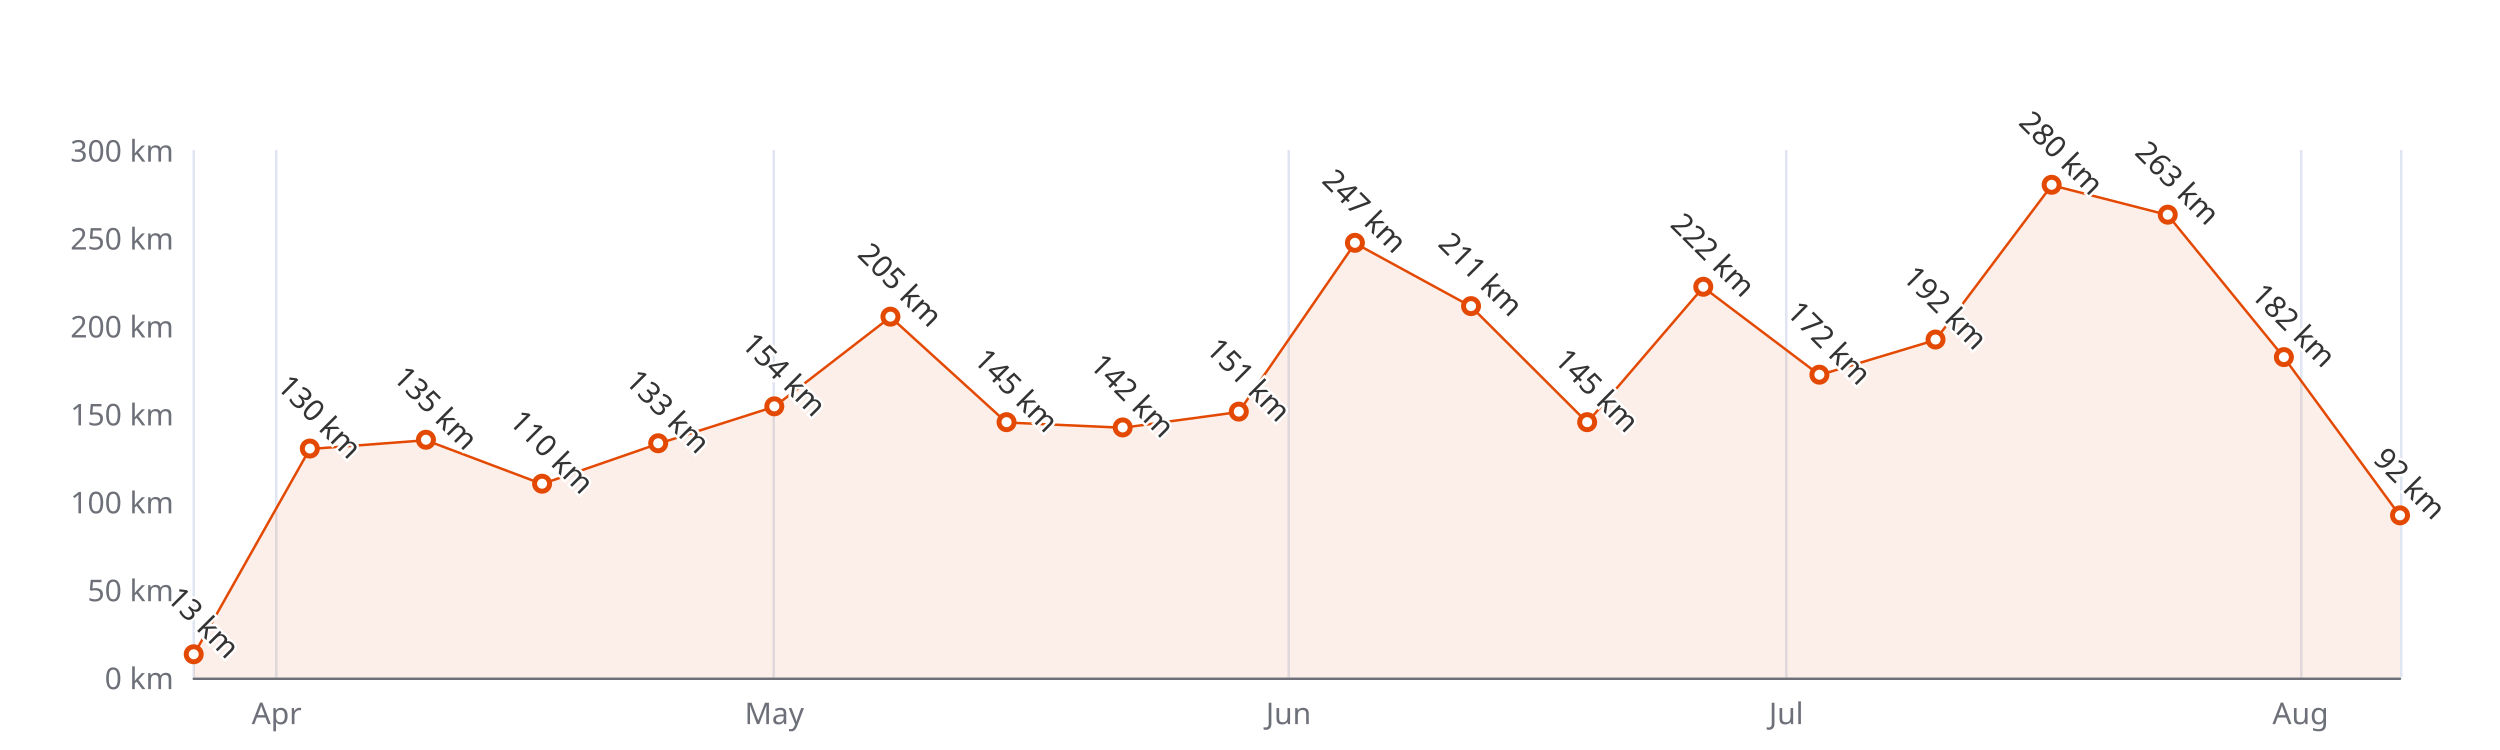
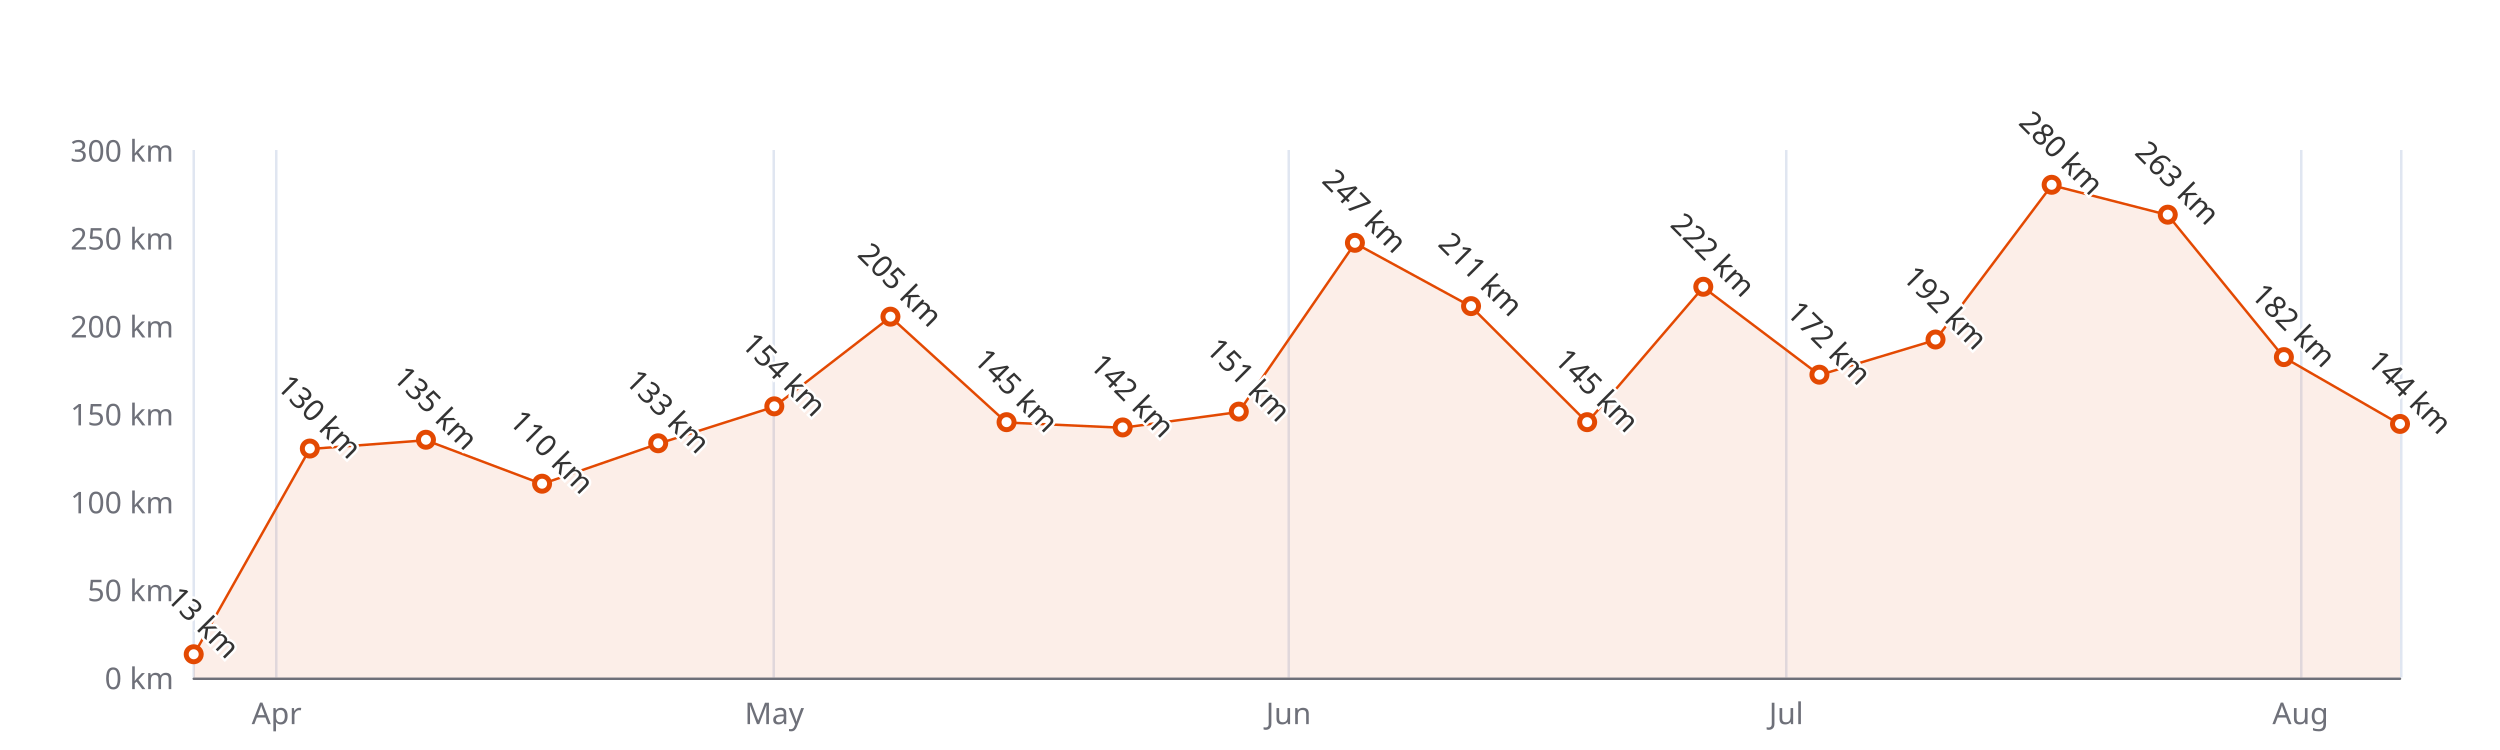
<svg xmlns="http://www.w3.org/2000/svg" width="1000" height="300" version="1.1" baseProfile="full" viewBox="0 0 1000 300">
  <rect width="1000" height="300" x="0" y="0" id="0" fill="#ffffff" />
  <path d="M77.5 60L77.5 271" fill="none" stroke="#E0E6F1" />
  <path d="M110.5 60L110.5 271" fill="none" stroke="#E0E6F1" />
  <path d="M309.5 60L309.5 271" fill="none" stroke="#E0E6F1" />
  <path d="M515.5 60L515.5 271" fill="none" stroke="#E0E6F1" />
  <path d="M714.5 60L714.5 271" fill="none" stroke="#E0E6F1" />
  <path d="M920.5 60L920.5 271" fill="none" stroke="#E0E6F1" />
  <path d="M960.5 60L960.5 271" fill="none" stroke="#E0E6F1" />
  <path d="M77.5 271.5L960 271.5" fill="none" stroke="#6E7079" stroke-linecap="round" />
  <text dominant-baseline="central" text-anchor="end" style="font-size:12px;font-family:sans-serif;" xml:space="preserve" transform="translate(69.48 271)" fill="#6E7079">0 km</text>
  <text dominant-baseline="central" text-anchor="end" style="font-size:12px;font-family:sans-serif;" xml:space="preserve" transform="translate(69.48 235.8333)" fill="#6E7079">50 km</text>
  <text dominant-baseline="central" text-anchor="end" style="font-size:12px;font-family:sans-serif;" xml:space="preserve" transform="translate(69.48 200.6667)" fill="#6E7079">100 km</text>
  <text dominant-baseline="central" text-anchor="end" style="font-size:12px;font-family:sans-serif;" xml:space="preserve" transform="translate(69.48 165.5)" fill="#6E7079">150 km</text>
  <text dominant-baseline="central" text-anchor="end" style="font-size:12px;font-family:sans-serif;" xml:space="preserve" transform="translate(69.48 130.3333)" fill="#6E7079">200 km</text>
  <text dominant-baseline="central" text-anchor="end" style="font-size:12px;font-family:sans-serif;" xml:space="preserve" transform="translate(69.48 95.1667)" fill="#6E7079">250 km</text>
  <text dominant-baseline="central" text-anchor="end" style="font-size:12px;font-family:sans-serif;" xml:space="preserve" transform="translate(69.48 60)" fill="#6E7079">300 km</text>
  <text dominant-baseline="central" text-anchor="middle" style="font: normal normal 12px sans-serif" y="6" transform="translate(110.6574 279)" fill="#6E7079">Apr</text>
  <text dominant-baseline="central" text-anchor="middle" style="font: normal normal 12px sans-serif" y="6" transform="translate(309.7221 279)" fill="#6E7079">May</text>
  <text dominant-baseline="central" text-anchor="middle" style="font: normal normal 12px sans-serif" y="6" transform="translate(515.4223 279)" fill="#6E7079">Jun</text>
  <text dominant-baseline="central" text-anchor="middle" style="font: normal normal 12px sans-serif" y="6" transform="translate(714.4869 279)" fill="#6E7079">Jul</text>
  <text dominant-baseline="central" text-anchor="middle" style="font: normal normal 12px sans-serif" y="6" transform="translate(920.1871 279)" fill="#6E7079">Aug</text>
  <g clip-path="url(#zr0-c0)">
-     <path d="M77.5 261.9L123.9 179.6L170.4 176.1L216.8 193.6L263.3 177.5L309.7 162.7L356.2 126.8L402.6 169L449.1 171.1L495.5 164.8L542 97.3L588.4 122.6L634.9 169L681.3 114.9L727.8 150L774.2 136L820.7 74.1L867.1 86L913.6 143L960 206.3L960 271L913.6 271L867.1 271L820.7 271L774.2 271L727.8 271L681.3 271L634.9 271L588.4 271L542 271L495.5 271L449.1 271L402.6 271L356.2 271L309.7 271L263.3 271L216.8 271L170.4 271L123.9 271L77.5 271Z" fill="rgb(227,73,2)" fill-opacity="0.09" />
-     <path d="M77.5 261.9L123.9 179.6L170.4 176.1L216.8 193.6L263.3 177.5L309.7 162.7L356.2 126.8L402.6 169L449.1 171.1L495.5 164.8L542 97.3L588.4 122.6L634.9 169L681.3 114.9L727.8 150L774.2 136L820.7 74.1L867.1 86L913.6 143L960 206.3" fill="none" stroke="#E34902" stroke-linejoin="bevel" />
+     <path d="M77.5 261.9L123.9 179.6L170.4 176.1L216.8 193.6L263.3 177.5L309.7 162.7L356.2 126.8L402.6 169L449.1 171.1L495.5 164.8L542 97.3L588.4 122.6L634.9 169L681.3 114.9L727.8 150L774.2 136L820.7 74.1L867.1 86L913.6 143L960 169.7L960 271L913.6 271L867.1 271L820.7 271L774.2 271L727.8 271L681.3 271L634.9 271L588.4 271L542 271L495.5 271L449.1 271L402.6 271L356.2 271L309.7 271L263.3 271L216.8 271L170.4 271L123.9 271L77.5 271Z" fill="rgb(227,73,2)" fill-opacity="0.09" />
+     <path d="M77.5 261.9L123.9 179.6L170.4 176.1L216.8 193.6L263.3 177.5L309.7 162.7L356.2 126.8L402.6 169L449.1 171.1L495.5 164.8L542 97.3L588.4 122.6L634.9 169L681.3 114.9L727.8 150L774.2 136L820.7 74.1L867.1 86L913.6 143L960 169.7" fill="none" stroke="#E34902" stroke-linejoin="bevel" />
  </g>
  <path d="M1 0A1 1 0 1 1 1 -0.1A1 1 0 0 1 1 0" transform="matrix(3,0,0,3,77.48,261.8567)" fill="#fff" stroke="#E34902" stroke-width="0.667" />
  <path d="M1 0A1 1 0 1 1 1 -0.1A1 1 0 0 1 1 0" transform="matrix(3,0,0,3,123.9284,179.5667)" fill="#fff" stroke="#E34902" stroke-width="0.667" />
  <path d="M1 0A1 1 0 1 1 1 -0.1A1 1 0 0 1 1 0" transform="matrix(3,0,0,3,170.3768,176.05)" fill="#fff" stroke="#E34902" stroke-width="0.667" />
  <path d="M1 0A1 1 0 1 1 1 -0.1A1 1 0 0 1 1 0" transform="matrix(3,0,0,3,216.8253,193.6333)" fill="#fff" stroke="#E34902" stroke-width="0.667" />
  <path d="M1 0A1 1 0 1 1 1 -0.1A1 1 0 0 1 1 0" transform="matrix(3,0,0,3,263.2737,177.4567)" fill="#fff" stroke="#E34902" stroke-width="0.667" />
  <path d="M1 0A1 1 0 1 1 1 -0.1A1 1 0 0 1 1 0" transform="matrix(3,0,0,3,309.7221,162.6867)" fill="#fff" stroke="#E34902" stroke-width="0.667" />
  <path d="M1 0A1 1 0 1 1 1 -0.1A1 1 0 0 1 1 0" transform="matrix(3,0,0,3,356.1705,126.8167)" fill="#fff" stroke="#E34902" stroke-width="0.667" />
  <path d="M1 0A1 1 0 1 1 1 -0.1A1 1 0 0 1 1 0" transform="matrix(3,0,0,3,402.619,169.0167)" fill="#fff" stroke="#E34902" stroke-width="0.667" />
  <path d="M1 0A1 1 0 1 1 1 -0.1A1 1 0 0 1 1 0" transform="matrix(3,0,0,3,449.0674,171.1267)" fill="#fff" stroke="#E34902" stroke-width="0.667" />
  <path d="M1 0A1 1 0 1 1 1 -0.1A1 1 0 0 1 1 0" transform="matrix(3,0,0,3,495.5158,164.7967)" fill="#fff" stroke="#E34902" stroke-width="0.667" />
  <path d="M1 0A1 1 0 1 1 1 -0.1A1 1 0 0 1 1 0" transform="matrix(3,0,0,3,541.9642,97.2767)" fill="#fff" stroke="#E34902" stroke-width="0.667" />
  <path d="M1 0A1 1 0 1 1 1 -0.1A1 1 0 0 1 1 0" transform="matrix(3,0,0,3,588.4127,122.5967)" fill="#fff" stroke="#E34902" stroke-width="0.667" />
  <path d="M1 0A1 1 0 1 1 1 -0.1A1 1 0 0 1 1 0" transform="matrix(3,0,0,3,634.861,169.0167)" fill="#fff" stroke="#E34902" stroke-width="0.667" />
  <path d="M1 0A1 1 0 1 1 1 -0.1A1 1 0 0 1 1 0" transform="matrix(3,0,0,3,681.3094,114.86)" fill="#fff" stroke="#E34902" stroke-width="0.667" />
  <path d="M1 0A1 1 0 1 1 1 -0.1A1 1 0 0 1 1 0" transform="matrix(3,0,0,3,727.7579,150.0267)" fill="#fff" stroke="#E34902" stroke-width="0.667" />
  <path d="M1 0A1 1 0 1 1 1 -0.1A1 1 0 0 1 1 0" transform="matrix(3,0,0,3,774.2063,135.96)" fill="#fff" stroke="#E34902" stroke-width="0.667" />
  <path d="M1 0A1 1 0 1 1 1 -0.1A1 1 0 0 1 1 0" transform="matrix(3,0,0,3,820.6547,74.0667)" fill="#fff" stroke="#E34902" stroke-width="0.667" />
  <path d="M1 0A1 1 0 1 1 1 -0.1A1 1 0 0 1 1 0" transform="matrix(3,0,0,3,867.1031,86.0233)" fill="#fff" stroke="#E34902" stroke-width="0.667" />
  <path d="M1 0A1 1 0 1 1 1 -0.1A1 1 0 0 1 1 0" transform="matrix(3,0,0,3,913.5516,142.9933)" fill="#fff" stroke="#E34902" stroke-width="0.667" />
-   <path d="M1 0A1 1 0 1 1 1 -0.1A1 1 0 0 1 1 0" transform="matrix(3,0,0,3,960,206.2933)" fill="#fff" stroke="#E34902" stroke-width="0.667" />
+   <path d="M1 0A1 1 0 1 1 1 -0.1A1 1 0 0 1 1 0" transform="matrix(3,0,0,3,960,169.72)" fill="#fff" stroke="#E34902" stroke-width="0.667" />
  <text dominant-baseline="central" text-anchor="middle" style="font-size:12px;font-family:sans-serif;" xml:space="preserve" y="-6" transform="matrix(0.707,0.707,-0.707,0.707,77.48,252.8567)" fill="#333" stroke="rgb(255,255,255)" stroke-width="2" paint-order="stroke" stroke-miterlimit="2">13 km</text>
  <text dominant-baseline="central" text-anchor="middle" style="font-size:12px;font-family:sans-serif;" xml:space="preserve" y="-6" transform="matrix(0.707,0.707,-0.707,0.707,123.9284,170.5667)" fill="#333" stroke="rgb(255,255,255)" stroke-width="2" paint-order="stroke" stroke-miterlimit="2">130 km</text>
  <text dominant-baseline="central" text-anchor="middle" style="font-size:12px;font-family:sans-serif;" xml:space="preserve" y="-6" transform="matrix(0.707,0.707,-0.707,0.707,170.3768,167.05)" fill="#333" stroke="rgb(255,255,255)" stroke-width="2" paint-order="stroke" stroke-miterlimit="2">135 km</text>
  <text dominant-baseline="central" text-anchor="middle" style="font-size:12px;font-family:sans-serif;" xml:space="preserve" y="-6" transform="matrix(0.707,0.707,-0.707,0.707,216.8253,184.6333)" fill="#333" stroke="rgb(255,255,255)" stroke-width="2" paint-order="stroke" stroke-miterlimit="2">110 km</text>
  <text dominant-baseline="central" text-anchor="middle" style="font-size:12px;font-family:sans-serif;" xml:space="preserve" y="-6" transform="matrix(0.707,0.707,-0.707,0.707,263.2737,168.4567)" fill="#333" stroke="rgb(255,255,255)" stroke-width="2" paint-order="stroke" stroke-miterlimit="2">133 km</text>
  <text dominant-baseline="central" text-anchor="middle" style="font-size:12px;font-family:sans-serif;" xml:space="preserve" y="-6" transform="matrix(0.707,0.707,-0.707,0.707,309.7221,153.6867)" fill="#333" stroke="rgb(255,255,255)" stroke-width="2" paint-order="stroke" stroke-miterlimit="2">154 km</text>
  <text dominant-baseline="central" text-anchor="middle" style="font-size:12px;font-family:sans-serif;" xml:space="preserve" y="-6" transform="matrix(0.707,0.707,-0.707,0.707,356.1705,117.8167)" fill="#333" stroke="rgb(255,255,255)" stroke-width="2" paint-order="stroke" stroke-miterlimit="2">205 km</text>
  <text dominant-baseline="central" text-anchor="middle" style="font-size:12px;font-family:sans-serif;" xml:space="preserve" y="-6" transform="matrix(0.707,0.707,-0.707,0.707,402.619,160.0167)" fill="#333" stroke="rgb(255,255,255)" stroke-width="2" paint-order="stroke" stroke-miterlimit="2">145 km</text>
  <text dominant-baseline="central" text-anchor="middle" style="font-size:12px;font-family:sans-serif;" xml:space="preserve" y="-6" transform="matrix(0.707,0.707,-0.707,0.707,449.0674,162.1267)" fill="#333" stroke="rgb(255,255,255)" stroke-width="2" paint-order="stroke" stroke-miterlimit="2">142 km</text>
  <text dominant-baseline="central" text-anchor="middle" style="font-size:12px;font-family:sans-serif;" xml:space="preserve" y="-6" transform="matrix(0.707,0.707,-0.707,0.707,495.5158,155.7967)" fill="#333" stroke="rgb(255,255,255)" stroke-width="2" paint-order="stroke" stroke-miterlimit="2">151 km</text>
  <text dominant-baseline="central" text-anchor="middle" style="font-size:12px;font-family:sans-serif;" xml:space="preserve" y="-6" transform="matrix(0.707,0.707,-0.707,0.707,541.9642,88.2767)" fill="#333" stroke="rgb(255,255,255)" stroke-width="2" paint-order="stroke" stroke-miterlimit="2">247 km</text>
  <text dominant-baseline="central" text-anchor="middle" style="font-size:12px;font-family:sans-serif;" xml:space="preserve" y="-6" transform="matrix(0.707,0.707,-0.707,0.707,588.4127,113.5967)" fill="#333" stroke="rgb(255,255,255)" stroke-width="2" paint-order="stroke" stroke-miterlimit="2">211 km</text>
  <text dominant-baseline="central" text-anchor="middle" style="font-size:12px;font-family:sans-serif;" xml:space="preserve" y="-6" transform="matrix(0.707,0.707,-0.707,0.707,634.861,160.0167)" fill="#333" stroke="rgb(255,255,255)" stroke-width="2" paint-order="stroke" stroke-miterlimit="2">145 km</text>
  <text dominant-baseline="central" text-anchor="middle" style="font-size:12px;font-family:sans-serif;" xml:space="preserve" y="-6" transform="matrix(0.707,0.707,-0.707,0.707,681.3094,105.86)" fill="#333" stroke="rgb(255,255,255)" stroke-width="2" paint-order="stroke" stroke-miterlimit="2">222 km</text>
  <text dominant-baseline="central" text-anchor="middle" style="font-size:12px;font-family:sans-serif;" xml:space="preserve" y="-6" transform="matrix(0.707,0.707,-0.707,0.707,727.7579,141.0267)" fill="#333" stroke="rgb(255,255,255)" stroke-width="2" paint-order="stroke" stroke-miterlimit="2">172 km</text>
  <text dominant-baseline="central" text-anchor="middle" style="font-size:12px;font-family:sans-serif;" xml:space="preserve" y="-6" transform="matrix(0.707,0.707,-0.707,0.707,774.2063,126.96)" fill="#333" stroke="rgb(255,255,255)" stroke-width="2" paint-order="stroke" stroke-miterlimit="2">192 km</text>
  <text dominant-baseline="central" text-anchor="middle" style="font-size:12px;font-family:sans-serif;" xml:space="preserve" y="-6" transform="matrix(0.707,0.707,-0.707,0.707,820.6547,65.0667)" fill="#333" stroke="rgb(255,255,255)" stroke-width="2" paint-order="stroke" stroke-miterlimit="2">280 km</text>
  <text dominant-baseline="central" text-anchor="middle" style="font-size:12px;font-family:sans-serif;" xml:space="preserve" y="-6" transform="matrix(0.707,0.707,-0.707,0.707,867.1031,77.0233)" fill="#333" stroke="rgb(255,255,255)" stroke-width="2" paint-order="stroke" stroke-miterlimit="2">263 km</text>
  <text dominant-baseline="central" text-anchor="middle" style="font-size:12px;font-family:sans-serif;" xml:space="preserve" y="-6" transform="matrix(0.707,0.707,-0.707,0.707,913.5516,133.9933)" fill="#333" stroke="rgb(255,255,255)" stroke-width="2" paint-order="stroke" stroke-miterlimit="2">182 km</text>
-   <text dominant-baseline="central" text-anchor="middle" style="font-size:12px;font-family:sans-serif;" xml:space="preserve" y="-6" transform="matrix(0.707,0.707,-0.707,0.707,960,197.2933)" fill="#333" stroke="rgb(255,255,255)" stroke-width="2" paint-order="stroke" stroke-miterlimit="2">92 km</text>
+   <text dominant-baseline="central" text-anchor="middle" style="font-size:12px;font-family:sans-serif;" xml:space="preserve" y="-6" transform="matrix(0.707,0.707,-0.707,0.707,960,160.72)" fill="#333" stroke="rgb(255,255,255)" stroke-width="2" paint-order="stroke" stroke-miterlimit="2">144 km</text>
  <defs>
    <clipPath id="zr0-c0">
      <path d="M76 59.5l884 0l0 212l-884 0Z" fill="#000" />
    </clipPath>
  </defs>
</svg>
